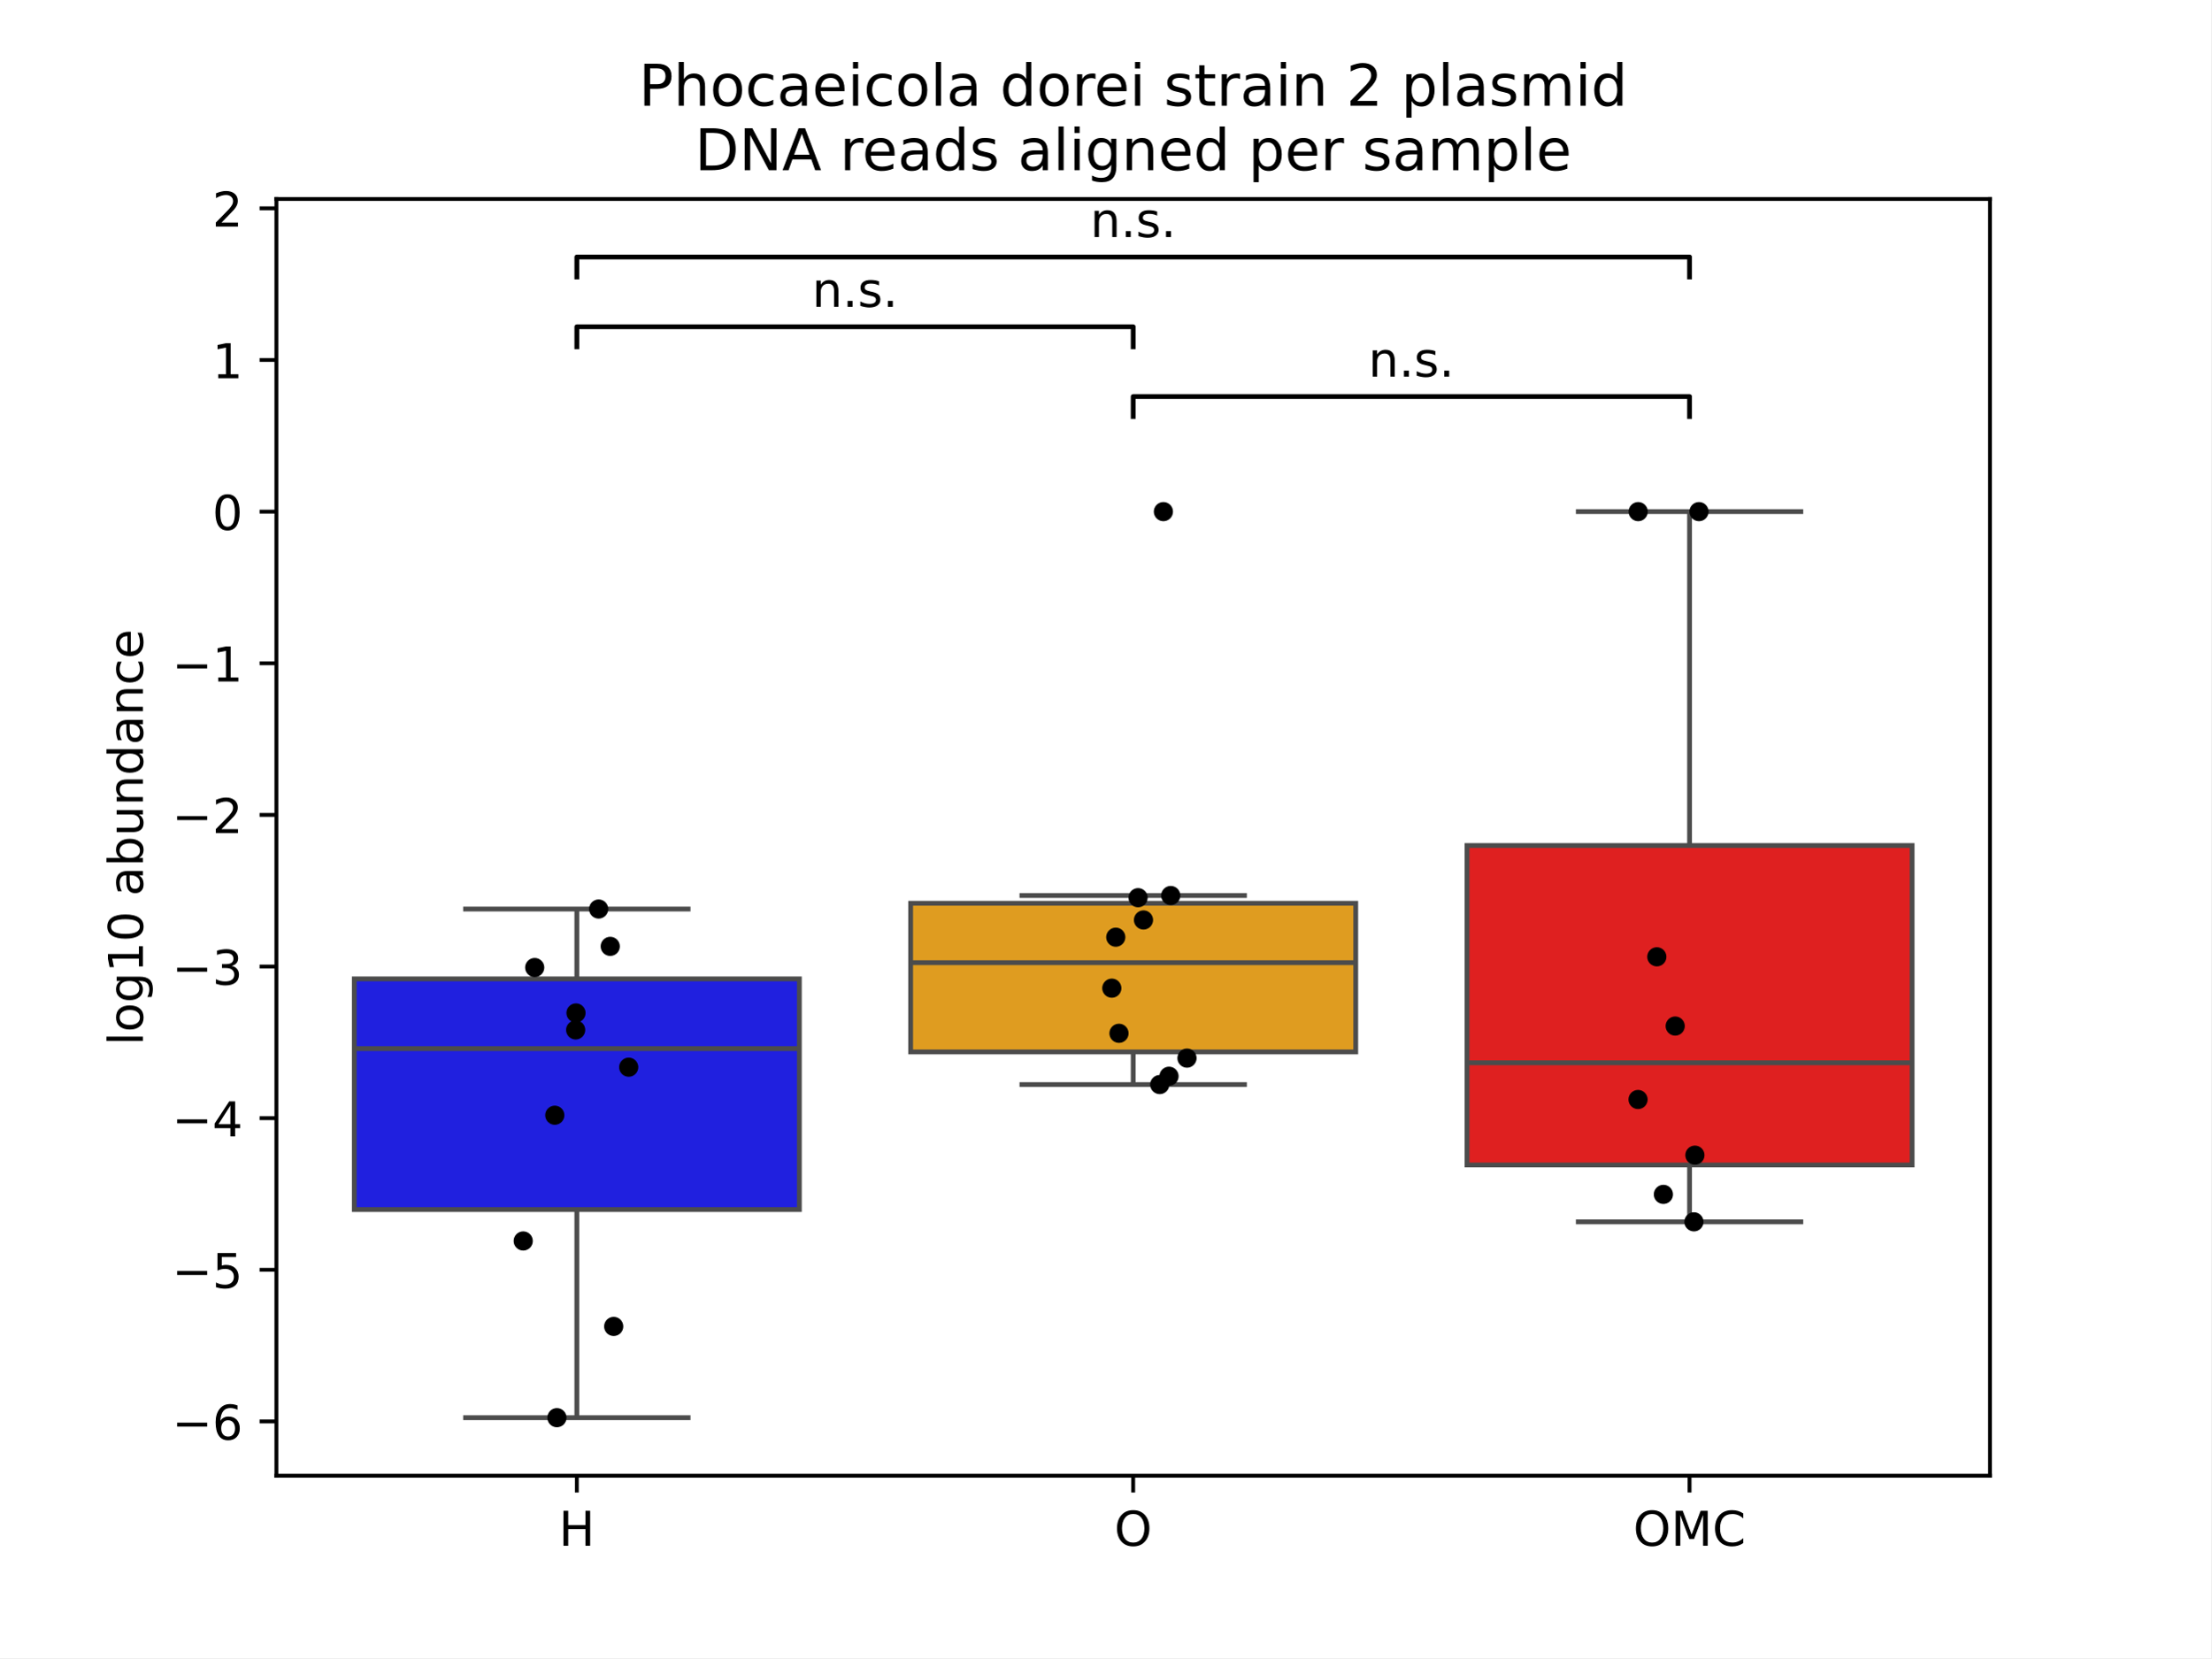
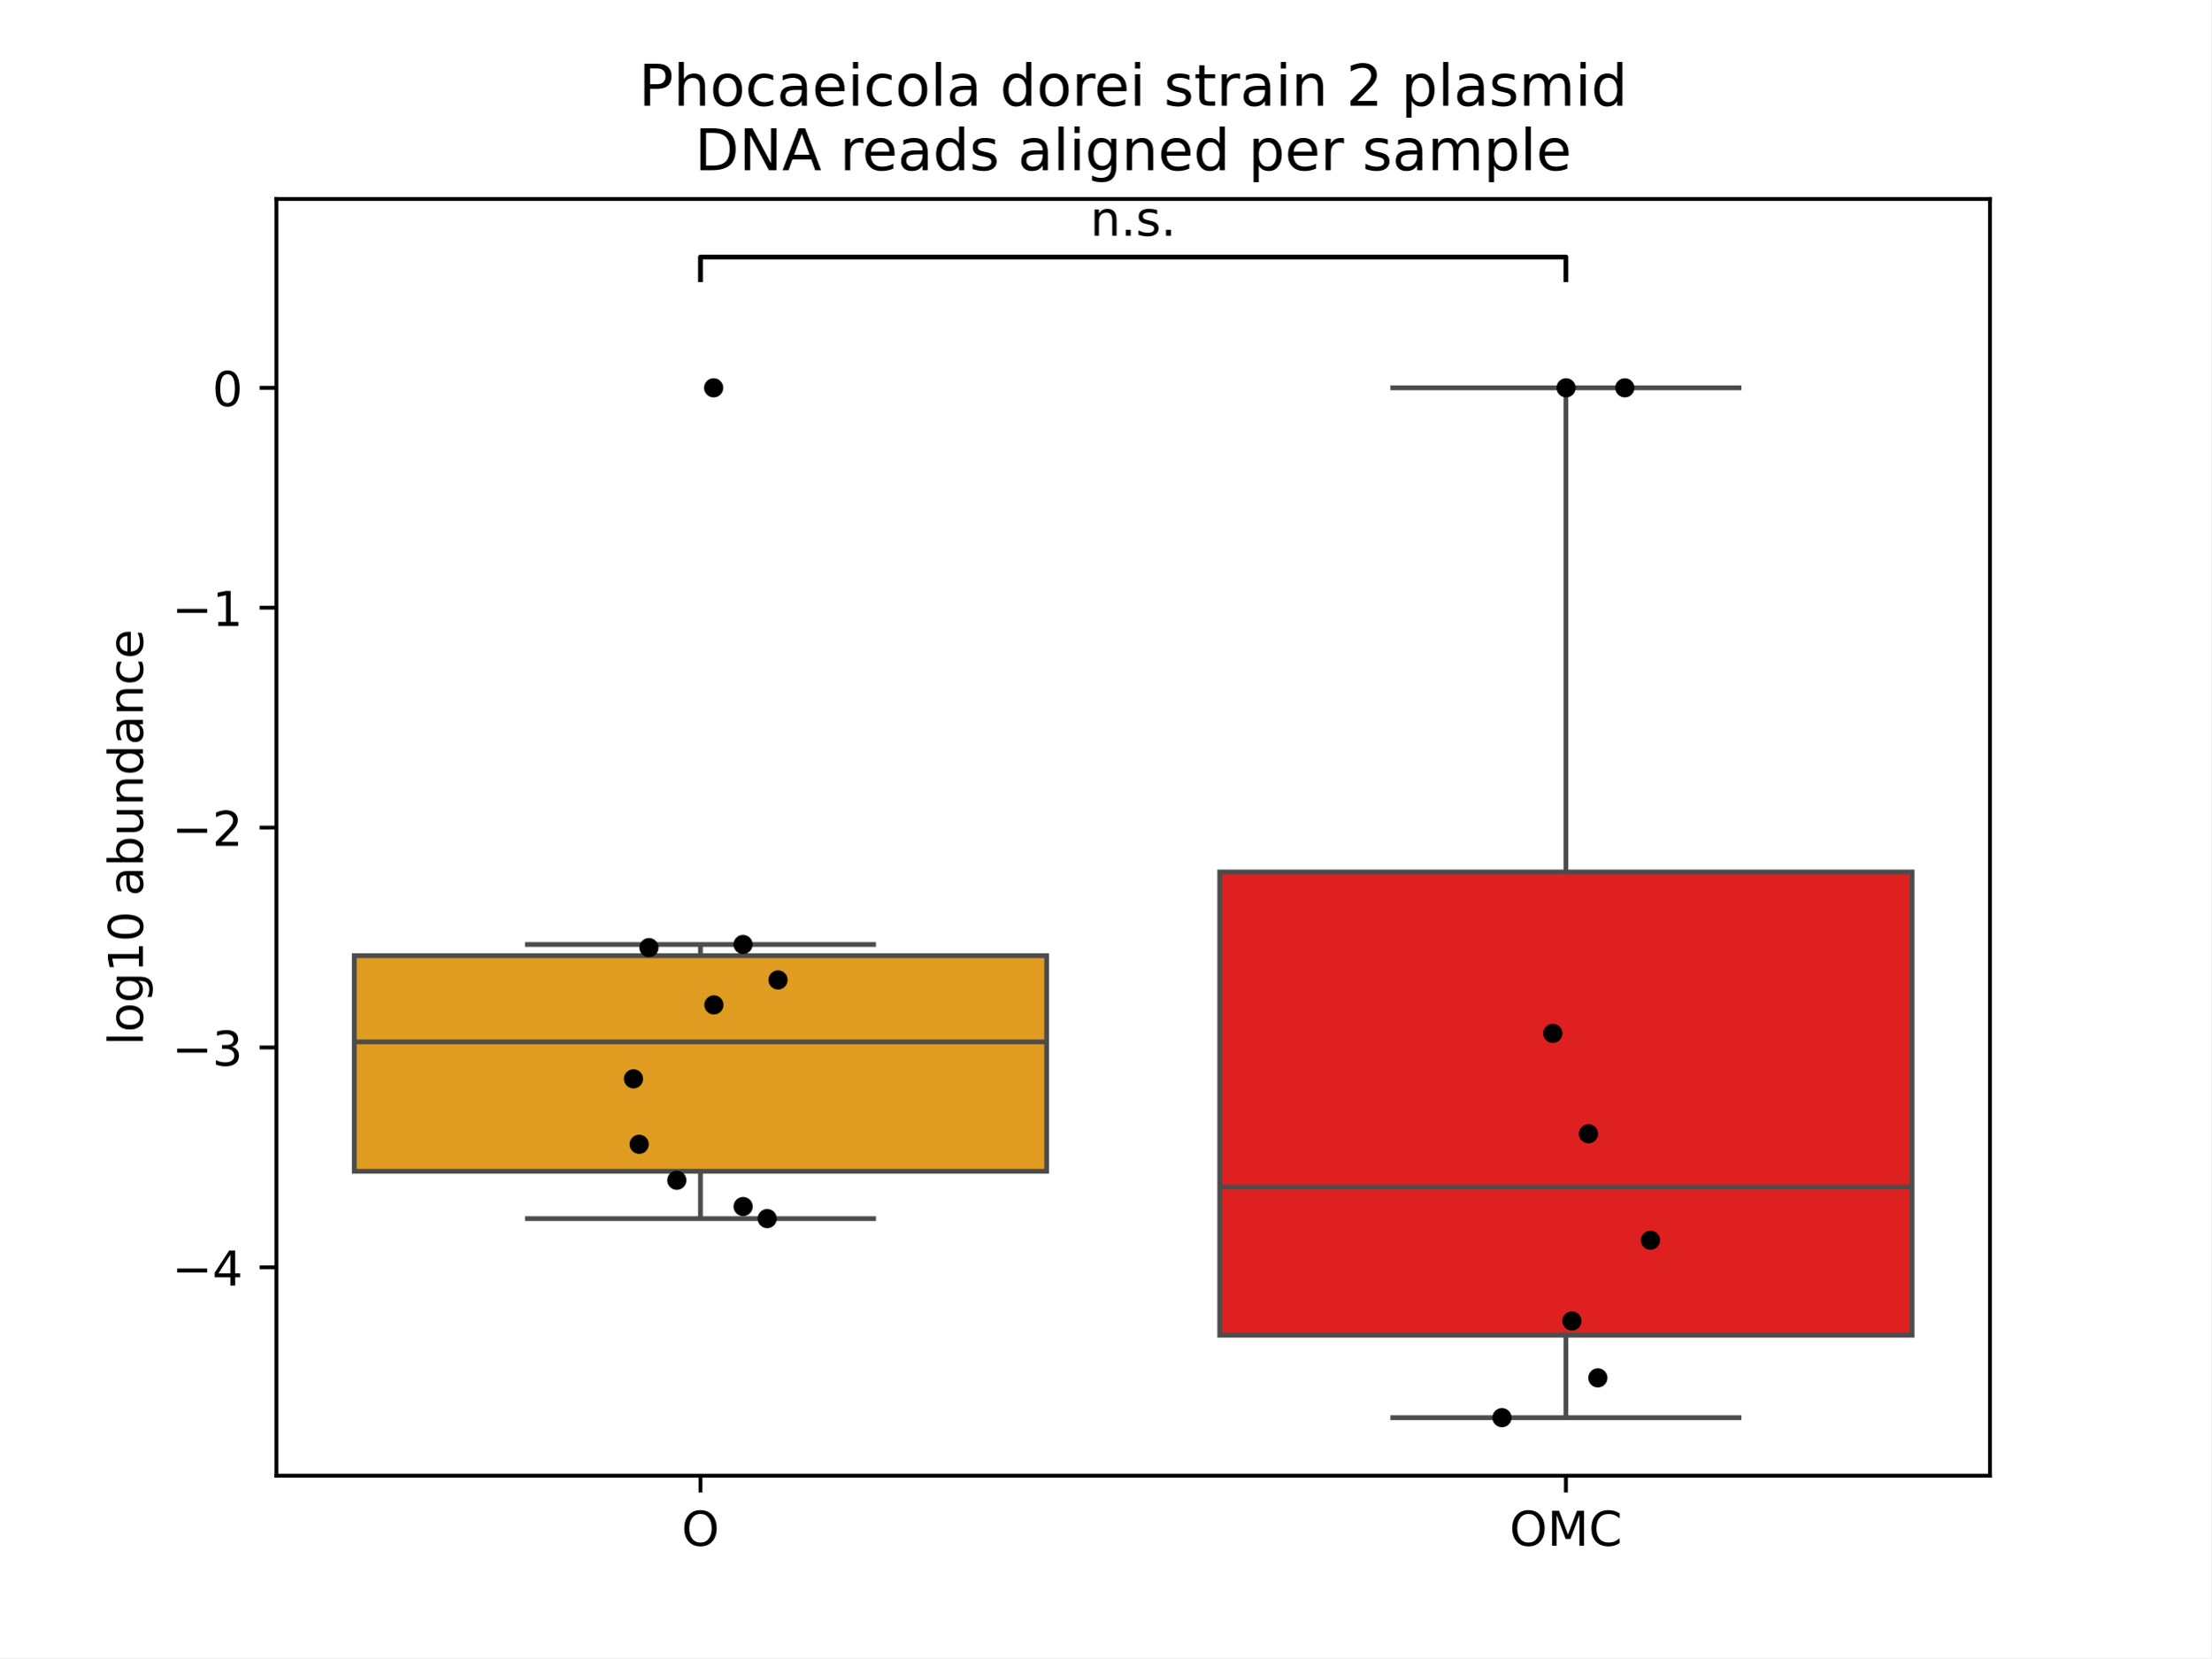
<svg xmlns="http://www.w3.org/2000/svg" xmlns:xlink="http://www.w3.org/1999/xlink" width="460.8pt" height="345.6pt" viewBox="0 0 460.8 345.6" version="1.1">
  <defs>
    <style type="text/css">*{stroke-linejoin: round; stroke-linecap: butt}</style>
  </defs>
  <g id="figure_1">
    <g id="patch_1">
      <path d="M 0 345.6  L 460.8 345.6  L 460.8 0  L 0 0  z " style="fill: #ffffff" />
    </g>
    <g id="axes_1">
      <g id="patch_2">
        <path d="M 57.6 307.584  L 414.72 307.584  L 414.72 41.472  L 57.6 41.472  z " style="fill: #ffffff" />
      </g>
      <g id="matplotlib.axis_1">
        <g id="xtick_1">
          <g id="line2d_1">
            <defs>
-               <path id="m90bed7e265" d="M 0 0  L 0 3.5  " style="stroke: #000000; stroke-width: 0.8" />
+               <path id="m39c723e399" d="M 0 0  L 0 3.5  " style="stroke: #000000; stroke-width: 0.8" />
            </defs>
            <g>
-               <use xlink:href="#m90bed7e265" x="120.212" y="307.584" style="stroke: #000000; stroke-width: 0.8" />
+               <use xlink:href="#m39c723e399" x="145.978" y="307.584" style="stroke: #000000; stroke-width: 0.8" />
            </g>
          </g>
          <g id="text_1">
-             <g transform="translate(116.4518 322.1824) scale(0.1 -0.1)">
-               <defs>
-                 <path id="DejaVuSans-48" d="M 628 4666  L 1259 4666  L 1259 2753  L 3553 2753  L 3553 4666  L 4184 4666  L 4184 0  L 3553 0  L 3553 2222  L 1259 2222  L 1259 0  L 628 0  L 628 4666  z " transform="scale(0.015625)" />
-               </defs>
-               <use xlink:href="#DejaVuSans-48" />
+             <g transform="translate(142.0422 322.1824) scale(0.1 -0.1)">
+               <defs>
+                 <path id="DejaVuSans-4f" d="M 2522 4238  Q 1834 4238 1429 3725  Q 1025 3213 1025 2328  Q 1025 1447 1429 934  Q 1834 422 2522 422  Q 3209 422 3611 934  Q 4013 1447 4013 2328  Q 4013 3213 3611 3725  Q 3209 4238 2522 4238  z M 2522 4750  Q 3503 4750 4090 4092  Q 4678 3434 4678 2328  Q 4678 1225 4090 567  Q 3503 -91 2522 -91  Q 1538 -91 948 565  Q 359 1222 359 2328  Q 359 3434 948 4092  Q 1538 4750 2522 4750  z " transform="scale(0.015625)" />
+               </defs>
+               <use xlink:href="#DejaVuSans-4f" />
            </g>
          </g>
        </g>
        <g id="xtick_2">
          <g id="line2d_2">
            <g>
-               <use xlink:href="#m90bed7e265" x="236.16" y="307.584" style="stroke: #000000; stroke-width: 0.8" />
+               <use xlink:href="#m39c723e399" x="326.342" y="307.584" style="stroke: #000000; stroke-width: 0.8" />
            </g>
          </g>
          <g id="text_2">
-             <g transform="translate(232.2241 322.1824) scale(0.1 -0.1)">
-               <defs>
-                 <path id="DejaVuSans-4f" d="M 2522 4238  Q 1834 4238 1429 3725  Q 1025 3213 1025 2328  Q 1025 1447 1429 934  Q 1834 422 2522 422  Q 3209 422 3611 934  Q 4013 1447 4013 2328  Q 4013 3213 3611 3725  Q 3209 4238 2522 4238  z M 2522 4750  Q 3503 4750 4090 4092  Q 4678 3434 4678 2328  Q 4678 1225 4090 567  Q 3503 -91 2522 -91  Q 1538 -91 948 565  Q 359 1222 359 2328  Q 359 3434 948 4092  Q 1538 4750 2522 4750  z " transform="scale(0.015625)" />
-               </defs>
-               <use xlink:href="#DejaVuSans-4f" />
-             </g>
-           </g>
-         </g>
-         <g id="xtick_3">
-           <g id="line2d_3">
-             <g>
-               <use xlink:href="#m90bed7e265" x="352.108" y="307.584" style="stroke: #000000; stroke-width: 0.8" />
-             </g>
-           </g>
-           <g id="text_3">
-             <g transform="translate(340.3666 322.1824) scale(0.1 -0.1)">
+             <g transform="translate(314.6004 322.1824) scale(0.1 -0.1)">
              <defs>
                <path id="DejaVuSans-4d" d="M 628 4666  L 1569 4666  L 2759 1491  L 3956 4666  L 4897 4666  L 4897 0  L 4281 0  L 4281 4097  L 3078 897  L 2444 897  L 1241 4097  L 1241 0  L 628 0  L 628 4666  z " transform="scale(0.015625)" />
                <path id="DejaVuSans-43" d="M 4122 4306  L 4122 3641  Q 3803 3938 3442 4084  Q 3081 4231 2675 4231  Q 1875 4231 1450 3742  Q 1025 3253 1025 2328  Q 1025 1406 1450 917  Q 1875 428 2675 428  Q 3081 428 3442 575  Q 3803 722 4122 1019  L 4122 359  Q 3791 134 3420 21  Q 3050 -91 2638 -91  Q 1578 -91 968 557  Q 359 1206 359 2328  Q 359 3453 968 4101  Q 1578 4750 2638 4750  Q 3056 4750 3426 4639  Q 3797 4528 4122 4306  z " transform="scale(0.015625)" />
              </defs>
              <use xlink:href="#DejaVuSans-4f" />
              <use xlink:href="#DejaVuSans-4d" x="78.711" />
              <use xlink:href="#DejaVuSans-43" x="164.99" />
            </g>
          </g>
        </g>
      </g>
      <g id="matplotlib.axis_2">
        <g id="ytick_1">
-           <g id="line2d_4">
+           <g id="line2d_3">
            <defs>
-               <path id="ma0c9bca9a5" d="M 0 0  L -3.5 0  " style="stroke: #000000; stroke-width: 0.8" />
+               <path id="m57809b47fe" d="M 0 0  L -3.5 0  " style="stroke: #000000; stroke-width: 0.8" />
            </defs>
            <g>
-               <use xlink:href="#ma0c9bca9a5" x="57.6" y="296.272" style="stroke: #000000; stroke-width: 0.8" />
-             </g>
-           </g>
-           <g id="text_4">
-             <g transform="translate(35.85781 300.0715) scale(0.1 -0.1)">
+               <use xlink:href="#m57809b47fe" x="57.6" y="264.154" style="stroke: #000000; stroke-width: 0.8" />
+             </g>
+           </g>
+           <g id="text_3">
+             <g transform="translate(35.85781 267.9528) scale(0.1 -0.1)">
              <defs>
                <path id="DejaVuSans-2212" d="M 678 2272  L 4684 2272  L 4684 1741  L 678 1741  L 678 2272  z " transform="scale(0.015625)" />
-                 <path id="DejaVuSans-36" d="M 2113 2584  Q 1688 2584 1439 2293  Q 1191 2003 1191 1497  Q 1191 994 1439 701  Q 1688 409 2113 409  Q 2538 409 2786 701  Q 3034 994 3034 1497  Q 3034 2003 2786 2293  Q 2538 2584 2113 2584  z M 3366 4563  L 3366 3988  Q 3128 4100 2886 4159  Q 2644 4219 2406 4219  Q 1781 4219 1451 3797  Q 1122 3375 1075 2522  Q 1259 2794 1537 2939  Q 1816 3084 2150 3084  Q 2853 3084 3261 2657  Q 3669 2231 3669 1497  Q 3669 778 3244 343  Q 2819 -91 2113 -91  Q 1303 -91 875 529  Q 447 1150 447 2328  Q 447 3434 972 4092  Q 1497 4750 2381 4750  Q 2619 4750 2861 4703  Q 3103 4656 3366 4563  z " transform="scale(0.015625)" />
-               </defs>
-               <use xlink:href="#DejaVuSans-2212" />
-               <use xlink:href="#DejaVuSans-36" x="83.789" />
-             </g>
-           </g>
-         </g>
-         <g id="ytick_2">
-           <g id="line2d_5">
-             <g>
-               <use xlink:href="#ma0c9bca9a5" x="57.6" y="264.666" style="stroke: #000000; stroke-width: 0.8" />
-             </g>
-           </g>
-           <g id="text_5">
-             <g transform="translate(35.85781 268.4654) scale(0.1 -0.1)">
-               <defs>
-                 <path id="DejaVuSans-35" d="M 691 4666  L 3169 4666  L 3169 4134  L 1269 4134  L 1269 2991  Q 1406 3038 1543 3061  Q 1681 3084 1819 3084  Q 2600 3084 3056 2656  Q 3513 2228 3513 1497  Q 3513 744 3044 326  Q 2575 -91 1722 -91  Q 1428 -91 1123 -41  Q 819 9 494 109  L 494 744  Q 775 591 1075 516  Q 1375 441 1709 441  Q 2250 441 2565 725  Q 2881 1009 2881 1497  Q 2881 1984 2565 2268  Q 2250 2553 1709 2553  Q 1456 2553 1204 2497  Q 953 2441 691 2322  L 691 4666  z " transform="scale(0.015625)" />
-               </defs>
-               <use xlink:href="#DejaVuSans-2212" />
-               <use xlink:href="#DejaVuSans-35" x="83.789" />
-             </g>
-           </g>
-         </g>
-         <g id="ytick_3">
-           <g id="line2d_6">
-             <g>
-               <use xlink:href="#ma0c9bca9a5" x="57.6" y="233.06" style="stroke: #000000; stroke-width: 0.8" />
-             </g>
-           </g>
-           <g id="text_6">
-             <g transform="translate(35.85781 236.8593) scale(0.1 -0.1)">
-               <defs>
                <path id="DejaVuSans-34" d="M 2419 4116  L 825 1625  L 2419 1625  L 2419 4116  z M 2253 4666  L 3047 4666  L 3047 1625  L 3713 1625  L 3713 1100  L 3047 1100  L 3047 0  L 2419 0  L 2419 1100  L 313 1100  L 313 1709  L 2253 4666  z " transform="scale(0.015625)" />
              </defs>
              <use xlink:href="#DejaVuSans-2212" />
              <use xlink:href="#DejaVuSans-34" x="83.789" />
            </g>
          </g>
        </g>
-         <g id="ytick_4">
-           <g id="line2d_7">
-             <g>
-               <use xlink:href="#ma0c9bca9a5" x="57.6" y="201.454" style="stroke: #000000; stroke-width: 0.8" />
-             </g>
-           </g>
-           <g id="text_7">
-             <g transform="translate(35.85781 205.2532) scale(0.1 -0.1)">
+         <g id="ytick_2">
+           <g id="line2d_4">
+             <g>
+               <use xlink:href="#m57809b47fe" x="57.6" y="218.323" style="stroke: #000000; stroke-width: 0.8" />
+             </g>
+           </g>
+           <g id="text_4">
+             <g transform="translate(35.85781 222.1218) scale(0.1 -0.1)">
              <defs>
                <path id="DejaVuSans-33" d="M 2597 2516  Q 3050 2419 3304 2112  Q 3559 1806 3559 1356  Q 3559 666 3084 287  Q 2609 -91 1734 -91  Q 1441 -91 1130 -33  Q 819 25 488 141  L 488 750  Q 750 597 1062 519  Q 1375 441 1716 441  Q 2309 441 2620 675  Q 2931 909 2931 1356  Q 2931 1769 2642 2001  Q 2353 2234 1838 2234  L 1294 2234  L 1294 2753  L 1863 2753  Q 2328 2753 2575 2939  Q 2822 3125 2822 3475  Q 2822 3834 2567 4026  Q 2313 4219 1838 4219  Q 1578 4219 1281 4162  Q 984 4106 628 3988  L 628 4550  Q 988 4650 1302 4700  Q 1616 4750 1894 4750  Q 2613 4750 3031 4423  Q 3450 4097 3450 3541  Q 3450 3153 3228 2886  Q 3006 2619 2597 2516  z " transform="scale(0.015625)" />
              </defs>
              <use xlink:href="#DejaVuSans-2212" />
              <use xlink:href="#DejaVuSans-33" x="83.789" />
            </g>
          </g>
        </g>
-         <g id="ytick_5">
-           <g id="line2d_8">
-             <g>
-               <use xlink:href="#ma0c9bca9a5" x="57.6" y="169.848" style="stroke: #000000; stroke-width: 0.8" />
-             </g>
-           </g>
-           <g id="text_8">
-             <g transform="translate(35.85781 173.647) scale(0.1 -0.1)">
+         <g id="ytick_3">
+           <g id="line2d_5">
+             <g>
+               <use xlink:href="#m57809b47fe" x="57.6" y="172.492" style="stroke: #000000; stroke-width: 0.8" />
+             </g>
+           </g>
+           <g id="text_5">
+             <g transform="translate(35.85781 176.2908) scale(0.1 -0.1)">
              <defs>
                <path id="DejaVuSans-32" d="M 1228 531  L 3431 531  L 3431 0  L 469 0  L 469 531  Q 828 903 1448 1529  Q 2069 2156 2228 2338  Q 2531 2678 2651 2914  Q 2772 3150 2772 3378  Q 2772 3750 2511 3984  Q 2250 4219 1831 4219  Q 1534 4219 1204 4116  Q 875 4013 500 3803  L 500 4441  Q 881 4594 1212 4672  Q 1544 4750 1819 4750  Q 2544 4750 2975 4387  Q 3406 4025 3406 3419  Q 3406 3131 3298 2873  Q 3191 2616 2906 2266  Q 2828 2175 2409 1742  Q 1991 1309 1228 531  z " transform="scale(0.015625)" />
              </defs>
              <use xlink:href="#DejaVuSans-2212" />
              <use xlink:href="#DejaVuSans-32" x="83.789" />
            </g>
          </g>
        </g>
-         <g id="ytick_6">
-           <g id="line2d_9">
-             <g>
-               <use xlink:href="#ma0c9bca9a5" x="57.6" y="138.242" style="stroke: #000000; stroke-width: 0.8" />
-             </g>
-           </g>
-           <g id="text_9">
-             <g transform="translate(35.85781 142.0409) scale(0.1 -0.1)">
+         <g id="ytick_4">
+           <g id="line2d_6">
+             <g>
+               <use xlink:href="#m57809b47fe" x="57.6" y="126.661" style="stroke: #000000; stroke-width: 0.8" />
+             </g>
+           </g>
+           <g id="text_6">
+             <g transform="translate(35.85781 130.4598) scale(0.1 -0.1)">
              <defs>
                <path id="DejaVuSans-31" d="M 794 531  L 1825 531  L 1825 4091  L 703 3866  L 703 4441  L 1819 4666  L 2450 4666  L 2450 531  L 3481 531  L 3481 0  L 794 0  L 794 531  z " transform="scale(0.015625)" />
              </defs>
              <use xlink:href="#DejaVuSans-2212" />
              <use xlink:href="#DejaVuSans-31" x="83.789" />
            </g>
          </g>
        </g>
-         <g id="ytick_7">
-           <g id="line2d_10">
-             <g>
-               <use xlink:href="#ma0c9bca9a5" x="57.6" y="106.636" style="stroke: #000000; stroke-width: 0.8" />
-             </g>
-           </g>
-           <g id="text_10">
-             <g transform="translate(44.2375 110.4348) scale(0.1 -0.1)">
+         <g id="ytick_5">
+           <g id="line2d_7">
+             <g>
+               <use xlink:href="#m57809b47fe" x="57.6" y="80.83" style="stroke: #000000; stroke-width: 0.8" />
+             </g>
+           </g>
+           <g id="text_7">
+             <g transform="translate(44.2375 84.62883) scale(0.1 -0.1)">
              <defs>
                <path id="DejaVuSans-30" d="M 2034 4250  Q 1547 4250 1301 3770  Q 1056 3291 1056 2328  Q 1056 1369 1301 889  Q 1547 409 2034 409  Q 2525 409 2770 889  Q 3016 1369 3016 2328  Q 3016 3291 2770 3770  Q 2525 4250 2034 4250  z M 2034 4750  Q 2819 4750 3233 4129  Q 3647 3509 3647 2328  Q 3647 1150 3233 529  Q 2819 -91 2034 -91  Q 1250 -91 836 529  Q 422 1150 422 2328  Q 422 3509 836 4129  Q 1250 4750 2034 4750  z " transform="scale(0.015625)" />
              </defs>
              <use xlink:href="#DejaVuSans-30" />
            </g>
          </g>
        </g>
-         <g id="ytick_8">
-           <g id="line2d_11">
-             <g>
-               <use xlink:href="#ma0c9bca9a5" x="57.6" y="75.029" style="stroke: #000000; stroke-width: 0.8" />
-             </g>
-           </g>
-           <g id="text_11">
-             <g transform="translate(44.2375 78.82863) scale(0.1 -0.1)">
-               <use xlink:href="#DejaVuSans-31" />
-             </g>
-           </g>
-         </g>
-         <g id="ytick_9">
-           <g id="line2d_12">
-             <g>
-               <use xlink:href="#ma0c9bca9a5" x="57.6" y="43.423" style="stroke: #000000; stroke-width: 0.8" />
-             </g>
-           </g>
-           <g id="text_12">
-             <g transform="translate(44.2375 47.2225) scale(0.1 -0.1)">
-               <use xlink:href="#DejaVuSans-32" />
-             </g>
-           </g>
-         </g>
-         <g id="text_13">
+         <g id="text_8">
          <g transform="translate(29.77812 217.9108) rotate(-90) scale(0.1 -0.1)">
            <defs>
              <path id="DejaVuSans-6c" d="M 603 4863  L 1178 4863  L 1178 0  L 603 0  L 603 4863  z " transform="scale(0.015625)" />
              <path id="DejaVuSans-6f" d="M 1959 3097  Q 1497 3097 1228 2736  Q 959 2375 959 1747  Q 959 1119 1226 758  Q 1494 397 1959 397  Q 2419 397 2687 759  Q 2956 1122 2956 1747  Q 2956 2369 2687 2733  Q 2419 3097 1959 3097  z M 1959 3584  Q 2709 3584 3137 3096  Q 3566 2609 3566 1747  Q 3566 888 3137 398  Q 2709 -91 1959 -91  Q 1206 -91 779 398  Q 353 888 353 1747  Q 353 2609 779 3096  Q 1206 3584 1959 3584  z " transform="scale(0.015625)" />
              <path id="DejaVuSans-67" d="M 2906 1791  Q 2906 2416 2648 2759  Q 2391 3103 1925 3103  Q 1463 3103 1205 2759  Q 947 2416 947 1791  Q 947 1169 1205 825  Q 1463 481 1925 481  Q 2391 481 2648 825  Q 2906 1169 2906 1791  z M 3481 434  Q 3481 -459 3084 -895  Q 2688 -1331 1869 -1331  Q 1566 -1331 1297 -1286  Q 1028 -1241 775 -1147  L 775 -588  Q 1028 -725 1275 -790  Q 1522 -856 1778 -856  Q 2344 -856 2625 -561  Q 2906 -266 2906 331  L 2906 616  Q 2728 306 2450 153  Q 2172 0 1784 0  Q 1141 0 747 490  Q 353 981 353 1791  Q 353 2603 747 3093  Q 1141 3584 1784 3584  Q 2172 3584 2450 3431  Q 2728 3278 2906 2969  L 2906 3500  L 3481 3500  L 3481 434  z " transform="scale(0.015625)" />
              <path id="DejaVuSans-20" transform="scale(0.015625)" />
              <path id="DejaVuSans-61" d="M 2194 1759  Q 1497 1759 1228 1600  Q 959 1441 959 1056  Q 959 750 1161 570  Q 1363 391 1709 391  Q 2188 391 2477 730  Q 2766 1069 2766 1631  L 2766 1759  L 2194 1759  z M 3341 1997  L 3341 0  L 2766 0  L 2766 531  Q 2569 213 2275 61  Q 1981 -91 1556 -91  Q 1019 -91 701 211  Q 384 513 384 1019  Q 384 1609 779 1909  Q 1175 2209 1959 2209  L 2766 2209  L 2766 2266  Q 2766 2663 2505 2880  Q 2244 3097 1772 3097  Q 1472 3097 1187 3025  Q 903 2953 641 2809  L 641 3341  Q 956 3463 1253 3523  Q 1550 3584 1831 3584  Q 2591 3584 2966 3190  Q 3341 2797 3341 1997  z " transform="scale(0.015625)" />
              <path id="DejaVuSans-62" d="M 3116 1747  Q 3116 2381 2855 2742  Q 2594 3103 2138 3103  Q 1681 3103 1420 2742  Q 1159 2381 1159 1747  Q 1159 1113 1420 752  Q 1681 391 2138 391  Q 2594 391 2855 752  Q 3116 1113 3116 1747  z M 1159 2969  Q 1341 3281 1617 3432  Q 1894 3584 2278 3584  Q 2916 3584 3314 3078  Q 3713 2572 3713 1747  Q 3713 922 3314 415  Q 2916 -91 2278 -91  Q 1894 -91 1617 61  Q 1341 213 1159 525  L 1159 0  L 581 0  L 581 4863  L 1159 4863  L 1159 2969  z " transform="scale(0.015625)" />
              <path id="DejaVuSans-75" d="M 544 1381  L 544 3500  L 1119 3500  L 1119 1403  Q 1119 906 1312 657  Q 1506 409 1894 409  Q 2359 409 2629 706  Q 2900 1003 2900 1516  L 2900 3500  L 3475 3500  L 3475 0  L 2900 0  L 2900 538  Q 2691 219 2414 64  Q 2138 -91 1772 -91  Q 1169 -91 856 284  Q 544 659 544 1381  z M 1991 3584  L 1991 3584  z " transform="scale(0.015625)" />
              <path id="DejaVuSans-6e" d="M 3513 2113  L 3513 0  L 2938 0  L 2938 2094  Q 2938 2591 2744 2837  Q 2550 3084 2163 3084  Q 1697 3084 1428 2787  Q 1159 2491 1159 1978  L 1159 0  L 581 0  L 581 3500  L 1159 3500  L 1159 2956  Q 1366 3272 1645 3428  Q 1925 3584 2291 3584  Q 2894 3584 3203 3211  Q 3513 2838 3513 2113  z " transform="scale(0.015625)" />
              <path id="DejaVuSans-64" d="M 2906 2969  L 2906 4863  L 3481 4863  L 3481 0  L 2906 0  L 2906 525  Q 2725 213 2448 61  Q 2172 -91 1784 -91  Q 1150 -91 751 415  Q 353 922 353 1747  Q 353 2572 751 3078  Q 1150 3584 1784 3584  Q 2172 3584 2448 3432  Q 2725 3281 2906 2969  z M 947 1747  Q 947 1113 1208 752  Q 1469 391 1925 391  Q 2381 391 2643 752  Q 2906 1113 2906 1747  Q 2906 2381 2643 2742  Q 2381 3103 1925 3103  Q 1469 3103 1208 2742  Q 947 2381 947 1747  z " transform="scale(0.015625)" />
              <path id="DejaVuSans-63" d="M 3122 3366  L 3122 2828  Q 2878 2963 2633 3030  Q 2388 3097 2138 3097  Q 1578 3097 1268 2742  Q 959 2388 959 1747  Q 959 1106 1268 751  Q 1578 397 2138 397  Q 2388 397 2633 464  Q 2878 531 3122 666  L 3122 134  Q 2881 22 2623 -34  Q 2366 -91 2075 -91  Q 1284 -91 818 406  Q 353 903 353 1747  Q 353 2603 823 3093  Q 1294 3584 2113 3584  Q 2378 3584 2631 3529  Q 2884 3475 3122 3366  z " transform="scale(0.015625)" />
              <path id="DejaVuSans-65" d="M 3597 1894  L 3597 1613  L 953 1613  Q 991 1019 1311 708  Q 1631 397 2203 397  Q 2534 397 2845 478  Q 3156 559 3463 722  L 3463 178  Q 3153 47 2828 -22  Q 2503 -91 2169 -91  Q 1331 -91 842 396  Q 353 884 353 1716  Q 353 2575 817 3079  Q 1281 3584 2069 3584  Q 2775 3584 3186 3129  Q 3597 2675 3597 1894  z M 3022 2063  Q 3016 2534 2758 2815  Q 2500 3097 2075 3097  Q 1594 3097 1305 2825  Q 1016 2553 972 2059  L 3022 2063  z " transform="scale(0.015625)" />
            </defs>
            <use xlink:href="#DejaVuSans-6c" />
            <use xlink:href="#DejaVuSans-6f" x="27.783" />
            <use xlink:href="#DejaVuSans-67" x="88.965" />
            <use xlink:href="#DejaVuSans-31" x="152.441" />
            <use xlink:href="#DejaVuSans-30" x="216.064" />
            <use xlink:href="#DejaVuSans-20" x="279.688" />
            <use xlink:href="#DejaVuSans-61" x="311.475" />
            <use xlink:href="#DejaVuSans-62" x="372.754" />
            <use xlink:href="#DejaVuSans-75" x="436.23" />
            <use xlink:href="#DejaVuSans-6e" x="499.609" />
            <use xlink:href="#DejaVuSans-64" x="562.988" />
            <use xlink:href="#DejaVuSans-61" x="626.465" />
            <use xlink:href="#DejaVuSans-6e" x="687.744" />
            <use xlink:href="#DejaVuSans-63" x="751.123" />
            <use xlink:href="#DejaVuSans-65" x="806.104" />
          </g>
        </g>
      </g>
      <g id="patch_3">
-         <path d="M 73.833 252.106  L 166.591 252.106  L 166.591 204.029  L 73.833 204.029  L 73.833 252.106  z " clip-path="url(#p445516b5c0)" style="fill: #2020df; stroke: #4c4c4c; stroke-linejoin: miter" />
+         <path d="M 73.833 244.131  L 218.124 244.131  L 218.124 199.199  L 73.833 199.199  L 73.833 244.131  z " clip-path="url(#pa0d1afce82)" style="fill: #df9c20; stroke: #4c4c4c; stroke-linejoin: miter" />
+       </g>
+       <g id="line2d_8">
+         <path d="M 145.978 244.131  L 145.978 253.997  " clip-path="url(#pa0d1afce82)" style="fill: none; stroke: #4c4c4c" />
+       </g>
+       <g id="line2d_9">
+         <path d="M 145.978 199.199  L 145.978 196.861  " clip-path="url(#pa0d1afce82)" style="fill: none; stroke: #4c4c4c" />
+       </g>
+       <g id="line2d_10">
+         <path d="M 109.905 253.997  L 182.051 253.997  " clip-path="url(#pa0d1afce82)" style="fill: none; stroke: #4c4c4c; stroke-linecap: square" />
+       </g>
+       <g id="line2d_11">
+         <path d="M 109.905 196.861  L 182.051 196.861  " clip-path="url(#pa0d1afce82)" style="fill: none; stroke: #4c4c4c; stroke-linecap: square" />
+       </g>
+       <g id="patch_4">
+         <path d="M 254.196 278.298  L 398.487 278.298  L 398.487 181.748  L 254.196 181.748  L 254.196 278.298  z " clip-path="url(#pa0d1afce82)" style="fill: #df2020; stroke: #4c4c4c; stroke-linejoin: miter" />
+       </g>
+       <g id="line2d_12">
+         <path d="M 326.342 278.298  L 326.342 295.488  " clip-path="url(#pa0d1afce82)" style="fill: none; stroke: #4c4c4c" />
      </g>
      <g id="line2d_13">
-         <path d="M 120.212 252.106  L 120.212 295.488  " clip-path="url(#p445516b5c0)" style="fill: none; stroke: #4c4c4c" />
+         <path d="M 326.342 181.748  L 326.342 80.83  " clip-path="url(#pa0d1afce82)" style="fill: none; stroke: #4c4c4c" />
      </g>
      <g id="line2d_14">
-         <path d="M 120.212 204.029  L 120.212 189.47  " clip-path="url(#p445516b5c0)" style="fill: none; stroke: #4c4c4c" />
+         <path d="M 290.269 295.488  L 362.415 295.488  " clip-path="url(#pa0d1afce82)" style="fill: none; stroke: #4c4c4c; stroke-linecap: square" />
      </g>
      <g id="line2d_15">
-         <path d="M 97.022 295.488  L 143.402 295.488  " clip-path="url(#p445516b5c0)" style="fill: none; stroke: #4c4c4c; stroke-linecap: square" />
+         <path d="M 290.269 80.83  L 362.415 80.83  " clip-path="url(#pa0d1afce82)" style="fill: none; stroke: #4c4c4c; stroke-linecap: square" />
      </g>
      <g id="line2d_16">
-         <path d="M 97.022 189.47  L 143.402 189.47  " clip-path="url(#p445516b5c0)" style="fill: none; stroke: #4c4c4c; stroke-linecap: square" />
-       </g>
-       <g id="patch_4">
-         <path d="M 189.781 219.252  L 282.539 219.252  L 282.539 188.266  L 189.781 188.266  L 189.781 219.252  z " clip-path="url(#p445516b5c0)" style="fill: #df9c20; stroke: #4c4c4c; stroke-linejoin: miter" />
+         <path d="M 145.978 58.29  L 145.978 53.568  L 326.342 53.568  L 326.342 58.29  " clip-path="url(#pa0d1afce82)" style="fill: none; stroke: #000000; stroke-linecap: square" />
      </g>
      <g id="line2d_17">
-         <path d="M 236.16 219.252  L 236.16 226.056  " clip-path="url(#p445516b5c0)" style="fill: none; stroke: #4c4c4c" />
+         <path d="M 73.833 217.159  L 218.124 217.159  " clip-path="url(#pa0d1afce82)" style="fill: none; stroke: #4c4c4c" />
      </g>
      <g id="line2d_18">
-         <path d="M 236.16 188.266  L 236.16 186.653  " clip-path="url(#p445516b5c0)" style="fill: none; stroke: #4c4c4c" />
-       </g>
-       <g id="line2d_19">
-         <path d="M 212.97 226.056  L 259.35 226.056  " clip-path="url(#p445516b5c0)" style="fill: none; stroke: #4c4c4c; stroke-linecap: square" />
-       </g>
-       <g id="line2d_20">
-         <path d="M 212.97 186.653  L 259.35 186.653  " clip-path="url(#p445516b5c0)" style="fill: none; stroke: #4c4c4c; stroke-linecap: square" />
+         <path d="M 254.196 247.413  L 398.487 247.413  " clip-path="url(#pa0d1afce82)" style="fill: none; stroke: #4c4c4c" />
      </g>
      <g id="patch_5">
-         <path d="M 305.729 242.815  L 398.487 242.815  L 398.487 176.231  L 305.729 176.231  L 305.729 242.815  z " clip-path="url(#p445516b5c0)" style="fill: #df2020; stroke: #4c4c4c; stroke-linejoin: miter" />
-       </g>
-       <g id="line2d_21">
-         <path d="M 352.108 242.815  L 352.108 254.669  " clip-path="url(#p445516b5c0)" style="fill: none; stroke: #4c4c4c" />
-       </g>
-       <g id="line2d_22">
-         <path d="M 352.108 176.231  L 352.108 106.636  " clip-path="url(#p445516b5c0)" style="fill: none; stroke: #4c4c4c" />
-       </g>
-       <g id="line2d_23">
-         <path d="M 328.918 254.669  L 375.298 254.669  " clip-path="url(#p445516b5c0)" style="fill: none; stroke: #4c4c4c; stroke-linecap: square" />
-       </g>
-       <g id="line2d_24">
-         <path d="M 328.918 106.636  L 375.298 106.636  " clip-path="url(#p445516b5c0)" style="fill: none; stroke: #4c4c4c; stroke-linecap: square" />
-       </g>
-       <g id="line2d_25">
-         <path d="M 120.212 57.723  L 120.212 53.568  L 352.108 53.568  L 352.108 57.723  " clip-path="url(#p445516b5c0)" style="fill: none; stroke: #000000; stroke-linecap: square" />
-       </g>
-       <g id="line2d_26">
-         <path d="M 120.212 72.264  L 120.212 68.11  L 236.16 68.11  L 236.16 72.264  " clip-path="url(#p445516b5c0)" style="fill: none; stroke: #000000; stroke-linecap: square" />
-       </g>
-       <g id="line2d_27">
-         <path d="M 236.16 86.806  L 236.16 82.651  L 352.108 82.651  L 352.108 86.806  " clip-path="url(#p445516b5c0)" style="fill: none; stroke: #000000; stroke-linecap: square" />
-       </g>
-       <g id="line2d_28">
-         <path d="M 73.833 218.553  L 166.591 218.553  " clip-path="url(#p445516b5c0)" style="fill: none; stroke: #4c4c4c" />
-       </g>
-       <g id="line2d_29">
-         <path d="M 189.781 200.652  L 282.539 200.652  " clip-path="url(#p445516b5c0)" style="fill: none; stroke: #4c4c4c" />
-       </g>
-       <g id="line2d_30">
-         <path d="M 305.729 221.515  L 398.487 221.515  " clip-path="url(#p445516b5c0)" style="fill: none; stroke: #4c4c4c" />
+         <path d="M 57.6 307.584  L 57.6 41.472  " style="fill: none; stroke: #000000; stroke-width: 0.8; stroke-linejoin: miter; stroke-linecap: square" />
      </g>
      <g id="patch_6">
-         <path d="M 57.6 307.584  L 57.6 41.472  " style="fill: none; stroke: #000000; stroke-width: 0.8; stroke-linejoin: miter; stroke-linecap: square" />
+         <path d="M 414.72 307.584  L 414.72 41.472  " style="fill: none; stroke: #000000; stroke-width: 0.8; stroke-linejoin: miter; stroke-linecap: square" />
      </g>
      <g id="patch_7">
-         <path d="M 414.72 307.584  L 414.72 41.472  " style="fill: none; stroke: #000000; stroke-width: 0.8; stroke-linejoin: miter; stroke-linecap: square" />
+         <path d="M 57.6 307.584  L 414.72 307.584  " style="fill: none; stroke: #000000; stroke-width: 0.8; stroke-linejoin: miter; stroke-linecap: square" />
      </g>
      <g id="patch_8">
-         <path d="M 57.6 307.584  L 414.72 307.584  " style="fill: none; stroke: #000000; stroke-width: 0.8; stroke-linejoin: miter; stroke-linecap: square" />
-       </g>
-       <g id="patch_9">
        <path d="M 57.6 41.472  L 414.72 41.472  " style="fill: none; stroke: #000000; stroke-width: 0.8; stroke-linejoin: miter; stroke-linecap: square" />
      </g>
      <g id="PathCollection_1">
        <defs>
-           <path id="mcb7def78f9" d="M 0 2  C 0.53 2 1.039 1.789 1.414 1.414  C 1.789 1.039 2 0.53 2 0  C 2 -0.53 1.789 -1.039 1.414 -1.414  C 1.039 -1.789 0.53 -2 0 -2  C -0.53 -2 -1.039 -1.789 -1.414 -1.414  C -1.789 -1.039 -2 -0.53 -2 0  C -2 0.53 -1.789 1.039 -1.414 1.414  C -1.039 1.789 -0.53 2 0 2  z " />
+           <path id="m90abda151a" d="M 0 2  C 0.53 2 1.039 1.789 1.414 1.414  C 1.789 1.039 2 0.53 2 0  C 2 -0.53 1.789 -1.039 1.414 -1.414  C 1.039 -1.789 0.53 -2 0 -2  C -0.53 -2 -1.039 -1.789 -1.414 -1.414  C -1.789 -1.039 -2 -0.53 -2 0  C -2 0.53 -1.789 1.039 -1.414 1.414  C -1.039 1.789 -0.53 2 0 2  z " />
        </defs>
-         <g clip-path="url(#p445516b5c0)">
-           <use xlink:href="#mcb7def78f9" x="115.618" y="232.448" />
-           <use xlink:href="#mcb7def78f9" x="131.021" y="222.435" />
-           <use xlink:href="#mcb7def78f9" x="124.755" y="189.47" />
-           <use xlink:href="#mcb7def78f9" x="127.174" y="197.251" />
-           <use xlink:href="#mcb7def78f9" x="109.037" y="258.658" />
-           <use xlink:href="#mcb7def78f9" x="116.059" y="295.488" />
-           <use xlink:href="#mcb7def78f9" x="111.431" y="201.661" />
-           <use xlink:href="#mcb7def78f9" x="120.037" y="211.132" />
-           <use xlink:href="#mcb7def78f9" x="119.966" y="214.671" />
-           <use xlink:href="#mcb7def78f9" x="127.892" y="276.47" />
+         <g clip-path="url(#pa0d1afce82)">
+           <use xlink:href="#m90abda151a" x="154.867" y="251.483" />
+           <use xlink:href="#m90abda151a" x="148.779" y="209.454" />
+           <use xlink:href="#m90abda151a" x="162.14" y="204.254" />
+           <use xlink:href="#m90abda151a" x="154.849" y="196.861" />
+           <use xlink:href="#m90abda151a" x="159.882" y="253.997" />
+           <use xlink:href="#m90abda151a" x="132.019" y="224.864" />
+           <use xlink:href="#m90abda151a" x="133.205" y="238.505" />
+           <use xlink:href="#m90abda151a" x="148.721" y="80.83" />
+           <use xlink:href="#m90abda151a" x="141.044" y="246.006" />
+           <use xlink:href="#m90abda151a" x="135.238" y="197.514" />
        </g>
      </g>
      <g id="PathCollection_2">
-         <g clip-path="url(#p445516b5c0)">
-           <use xlink:href="#mcb7def78f9" x="243.627" y="224.322" />
-           <use xlink:href="#mcb7def78f9" x="232.529" y="195.338" />
-           <use xlink:href="#mcb7def78f9" x="238.306" y="191.752" />
-           <use xlink:href="#mcb7def78f9" x="243.984" y="186.653" />
-           <use xlink:href="#mcb7def78f9" x="241.692" y="226.056" />
-           <use xlink:href="#mcb7def78f9" x="231.704" y="205.965" />
-           <use xlink:href="#mcb7def78f9" x="233.201" y="215.372" />
-           <use xlink:href="#mcb7def78f9" x="242.455" y="106.636" />
-           <use xlink:href="#mcb7def78f9" x="247.372" y="220.545" />
-           <use xlink:href="#mcb7def78f9" x="237.18" y="187.104" />
-         </g>
-       </g>
-       <g id="PathCollection_3">
-         <g clip-path="url(#p445516b5c0)">
-           <use xlink:href="#mcb7def78f9" x="341.376" y="229.169" />
-           <use xlink:href="#mcb7def78f9" x="353.225" y="240.77" />
-           <use xlink:href="#mcb7def78f9" x="345.288" y="199.429" />
-           <use xlink:href="#mcb7def78f9" x="349.117" y="213.861" />
-           <use xlink:href="#mcb7def78f9" x="354.078" y="106.636" />
-           <use xlink:href="#mcb7def78f9" x="353.022" y="254.669" />
-           <use xlink:href="#mcb7def78f9" x="341.408" y="106.636" />
-           <use xlink:href="#mcb7def78f9" x="346.66" y="248.949" />
-         </g>
-       </g>
-       <g id="text_14">
-         <g transform="translate(227.2084 49.41094) scale(0.1 -0.1)">
+         <g clip-path="url(#pa0d1afce82)">
+           <use xlink:href="#m90abda151a" x="343.967" y="258.511" />
+           <use xlink:href="#m90abda151a" x="327.593" y="275.333" />
+           <use xlink:href="#m90abda151a" x="323.611" y="215.387" />
+           <use xlink:href="#m90abda151a" x="331.044" y="236.314" />
+           <use xlink:href="#m90abda151a" x="338.623" y="80.83" />
+           <use xlink:href="#m90abda151a" x="313.019" y="295.488" />
+           <use xlink:href="#m90abda151a" x="326.383" y="80.83" />
+           <use xlink:href="#m90abda151a" x="333" y="287.194" />
+         </g>
+       </g>
+       <g id="text_9">
+         <g transform="translate(227.2084 49.12707) scale(0.1 -0.1)">
          <defs>
            <path id="DejaVuSans-2e" d="M 684 794  L 1344 794  L 1344 0  L 684 0  L 684 794  z " transform="scale(0.015625)" />
            <path id="DejaVuSans-73" d="M 2834 3397  L 2834 2853  Q 2591 2978 2328 3040  Q 2066 3103 1784 3103  Q 1356 3103 1142 2972  Q 928 2841 928 2578  Q 928 2378 1081 2264  Q 1234 2150 1697 2047  L 1894 2003  Q 2506 1872 2764 1633  Q 3022 1394 3022 966  Q 3022 478 2636 193  Q 2250 -91 1575 -91  Q 1294 -91 989 -36  Q 684 19 347 128  L 347 722  Q 666 556 975 473  Q 1284 391 1588 391  Q 1994 391 2212 530  Q 2431 669 2431 922  Q 2431 1156 2273 1281  Q 2116 1406 1581 1522  L 1381 1569  Q 847 1681 609 1914  Q 372 2147 372 2553  Q 372 3047 722 3315  Q 1072 3584 1716 3584  Q 2034 3584 2315 3537  Q 2597 3491 2834 3397  z " transform="scale(0.015625)" />
          </defs>
          <use xlink:href="#DejaVuSans-6e" />
          <use xlink:href="#DejaVuSans-2e" x="63.379" />
          <use xlink:href="#DejaVuSans-73" x="95.166" />
          <use xlink:href="#DejaVuSans-2e" x="147.266" />
        </g>
      </g>
-       <g id="text_15">
-         <g transform="translate(169.2344 63.95258) scale(0.1 -0.1)">
-           <use xlink:href="#DejaVuSans-6e" />
-           <use xlink:href="#DejaVuSans-2e" x="63.379" />
-           <use xlink:href="#DejaVuSans-73" x="95.166" />
-           <use xlink:href="#DejaVuSans-2e" x="147.266" />
-         </g>
-       </g>
-       <g id="text_16">
-         <g transform="translate(285.1825 78.49421) scale(0.1 -0.1)">
-           <use xlink:href="#DejaVuSans-6e" />
-           <use xlink:href="#DejaVuSans-2e" x="63.379" />
-           <use xlink:href="#DejaVuSans-73" x="95.166" />
-           <use xlink:href="#DejaVuSans-2e" x="147.266" />
-         </g>
-       </g>
-       <g id="text_17">
+       <g id="text_10">
        <g transform="translate(133.1147 22.03462) scale(0.12 -0.12)">
          <defs>
            <path id="DejaVuSans-50" d="M 1259 4147  L 1259 2394  L 2053 2394  Q 2494 2394 2734 2622  Q 2975 2850 2975 3272  Q 2975 3691 2734 3919  Q 2494 4147 2053 4147  L 1259 4147  z M 628 4666  L 2053 4666  Q 2838 4666 3239 4311  Q 3641 3956 3641 3272  Q 3641 2581 3239 2228  Q 2838 1875 2053 1875  L 1259 1875  L 1259 0  L 628 0  L 628 4666  z " transform="scale(0.015625)" />
            <path id="DejaVuSans-68" d="M 3513 2113  L 3513 0  L 2938 0  L 2938 2094  Q 2938 2591 2744 2837  Q 2550 3084 2163 3084  Q 1697 3084 1428 2787  Q 1159 2491 1159 1978  L 1159 0  L 581 0  L 581 4863  L 1159 4863  L 1159 2956  Q 1366 3272 1645 3428  Q 1925 3584 2291 3584  Q 2894 3584 3203 3211  Q 3513 2838 3513 2113  z " transform="scale(0.015625)" />
            <path id="DejaVuSans-69" d="M 603 3500  L 1178 3500  L 1178 0  L 603 0  L 603 3500  z M 603 4863  L 1178 4863  L 1178 4134  L 603 4134  L 603 4863  z " transform="scale(0.015625)" />
            <path id="DejaVuSans-72" d="M 2631 2963  Q 2534 3019 2420 3045  Q 2306 3072 2169 3072  Q 1681 3072 1420 2755  Q 1159 2438 1159 1844  L 1159 0  L 581 0  L 581 3500  L 1159 3500  L 1159 2956  Q 1341 3275 1631 3429  Q 1922 3584 2338 3584  Q 2397 3584 2469 3576  Q 2541 3569 2628 3553  L 2631 2963  z " transform="scale(0.015625)" />
            <path id="DejaVuSans-74" d="M 1172 4494  L 1172 3500  L 2356 3500  L 2356 3053  L 1172 3053  L 1172 1153  Q 1172 725 1289 603  Q 1406 481 1766 481  L 2356 481  L 2356 0  L 1766 0  Q 1100 0 847 248  Q 594 497 594 1153  L 594 3053  L 172 3053  L 172 3500  L 594 3500  L 594 4494  L 1172 4494  z " transform="scale(0.015625)" />
            <path id="DejaVuSans-70" d="M 1159 525  L 1159 -1331  L 581 -1331  L 581 3500  L 1159 3500  L 1159 2969  Q 1341 3281 1617 3432  Q 1894 3584 2278 3584  Q 2916 3584 3314 3078  Q 3713 2572 3713 1747  Q 3713 922 3314 415  Q 2916 -91 2278 -91  Q 1894 -91 1617 61  Q 1341 213 1159 525  z M 3116 1747  Q 3116 2381 2855 2742  Q 2594 3103 2138 3103  Q 1681 3103 1420 2742  Q 1159 2381 1159 1747  Q 1159 1113 1420 752  Q 1681 391 2138 391  Q 2594 391 2855 752  Q 3116 1113 3116 1747  z " transform="scale(0.015625)" />
            <path id="DejaVuSans-6d" d="M 3328 2828  Q 3544 3216 3844 3400  Q 4144 3584 4550 3584  Q 5097 3584 5394 3201  Q 5691 2819 5691 2113  L 5691 0  L 5113 0  L 5113 2094  Q 5113 2597 4934 2840  Q 4756 3084 4391 3084  Q 3944 3084 3684 2787  Q 3425 2491 3425 1978  L 3425 0  L 2847 0  L 2847 2094  Q 2847 2600 2669 2842  Q 2491 3084 2119 3084  Q 1678 3084 1418 2786  Q 1159 2488 1159 1978  L 1159 0  L 581 0  L 581 3500  L 1159 3500  L 1159 2956  Q 1356 3278 1631 3431  Q 1906 3584 2284 3584  Q 2666 3584 2933 3390  Q 3200 3197 3328 2828  z " transform="scale(0.015625)" />
          </defs>
          <use xlink:href="#DejaVuSans-50" />
          <use xlink:href="#DejaVuSans-68" x="60.303" />
          <use xlink:href="#DejaVuSans-6f" x="123.682" />
          <use xlink:href="#DejaVuSans-63" x="184.863" />
          <use xlink:href="#DejaVuSans-61" x="239.844" />
          <use xlink:href="#DejaVuSans-65" x="301.123" />
          <use xlink:href="#DejaVuSans-69" x="362.646" />
          <use xlink:href="#DejaVuSans-63" x="390.43" />
          <use xlink:href="#DejaVuSans-6f" x="445.41" />
          <use xlink:href="#DejaVuSans-6c" x="506.592" />
          <use xlink:href="#DejaVuSans-61" x="534.375" />
          <use xlink:href="#DejaVuSans-20" x="595.654" />
          <use xlink:href="#DejaVuSans-64" x="627.441" />
          <use xlink:href="#DejaVuSans-6f" x="690.918" />
          <use xlink:href="#DejaVuSans-72" x="752.1" />
          <use xlink:href="#DejaVuSans-65" x="790.963" />
          <use xlink:href="#DejaVuSans-69" x="852.486" />
          <use xlink:href="#DejaVuSans-20" x="880.27" />
          <use xlink:href="#DejaVuSans-73" x="912.057" />
          <use xlink:href="#DejaVuSans-74" x="964.156" />
          <use xlink:href="#DejaVuSans-72" x="1003.365" />
          <use xlink:href="#DejaVuSans-61" x="1044.479" />
          <use xlink:href="#DejaVuSans-69" x="1105.758" />
          <use xlink:href="#DejaVuSans-6e" x="1133.541" />
          <use xlink:href="#DejaVuSans-20" x="1196.92" />
          <use xlink:href="#DejaVuSans-32" x="1228.707" />
          <use xlink:href="#DejaVuSans-20" x="1292.33" />
          <use xlink:href="#DejaVuSans-70" x="1324.117" />
          <use xlink:href="#DejaVuSans-6c" x="1387.594" />
          <use xlink:href="#DejaVuSans-61" x="1415.377" />
          <use xlink:href="#DejaVuSans-73" x="1476.656" />
          <use xlink:href="#DejaVuSans-6d" x="1528.756" />
          <use xlink:href="#DejaVuSans-69" x="1626.168" />
          <use xlink:href="#DejaVuSans-64" x="1653.951" />
        </g>
        <g transform="translate(144.7791 35.472) scale(0.12 -0.12)">
          <defs>
            <path id="DejaVuSans-44" d="M 1259 4147  L 1259 519  L 2022 519  Q 2988 519 3436 956  Q 3884 1394 3884 2338  Q 3884 3275 3436 3711  Q 2988 4147 2022 4147  L 1259 4147  z M 628 4666  L 1925 4666  Q 3281 4666 3915 4102  Q 4550 3538 4550 2338  Q 4550 1131 3912 565  Q 3275 0 1925 0  L 628 0  L 628 4666  z " transform="scale(0.015625)" />
            <path id="DejaVuSans-4e" d="M 628 4666  L 1478 4666  L 3547 763  L 3547 4666  L 4159 4666  L 4159 0  L 3309 0  L 1241 3903  L 1241 0  L 628 0  L 628 4666  z " transform="scale(0.015625)" />
            <path id="DejaVuSans-41" d="M 2188 4044  L 1331 1722  L 3047 1722  L 2188 4044  z M 1831 4666  L 2547 4666  L 4325 0  L 3669 0  L 3244 1197  L 1141 1197  L 716 0  L 50 0  L 1831 4666  z " transform="scale(0.015625)" />
          </defs>
          <use xlink:href="#DejaVuSans-44" />
          <use xlink:href="#DejaVuSans-4e" x="77.002" />
          <use xlink:href="#DejaVuSans-41" x="151.807" />
          <use xlink:href="#DejaVuSans-20" x="220.215" />
          <use xlink:href="#DejaVuSans-72" x="252.002" />
          <use xlink:href="#DejaVuSans-65" x="290.865" />
          <use xlink:href="#DejaVuSans-61" x="352.389" />
          <use xlink:href="#DejaVuSans-64" x="413.668" />
          <use xlink:href="#DejaVuSans-73" x="477.145" />
          <use xlink:href="#DejaVuSans-20" x="529.244" />
          <use xlink:href="#DejaVuSans-61" x="561.031" />
          <use xlink:href="#DejaVuSans-6c" x="622.311" />
          <use xlink:href="#DejaVuSans-69" x="650.094" />
          <use xlink:href="#DejaVuSans-67" x="677.877" />
          <use xlink:href="#DejaVuSans-6e" x="741.354" />
          <use xlink:href="#DejaVuSans-65" x="804.732" />
          <use xlink:href="#DejaVuSans-64" x="866.256" />
          <use xlink:href="#DejaVuSans-20" x="929.732" />
          <use xlink:href="#DejaVuSans-70" x="961.52" />
          <use xlink:href="#DejaVuSans-65" x="1024.996" />
          <use xlink:href="#DejaVuSans-72" x="1086.52" />
          <use xlink:href="#DejaVuSans-20" x="1127.633" />
          <use xlink:href="#DejaVuSans-73" x="1159.42" />
          <use xlink:href="#DejaVuSans-61" x="1211.52" />
          <use xlink:href="#DejaVuSans-6d" x="1272.799" />
          <use xlink:href="#DejaVuSans-70" x="1370.211" />
          <use xlink:href="#DejaVuSans-6c" x="1433.688" />
          <use xlink:href="#DejaVuSans-65" x="1461.471" />
        </g>
      </g>
    </g>
  </g>
  <defs>
-     <clipPath id="p445516b5c0">
+     <clipPath id="pa0d1afce82">
      <rect x="57.6" y="41.472" width="357.12" height="266.112" />
    </clipPath>
  </defs>
</svg>
